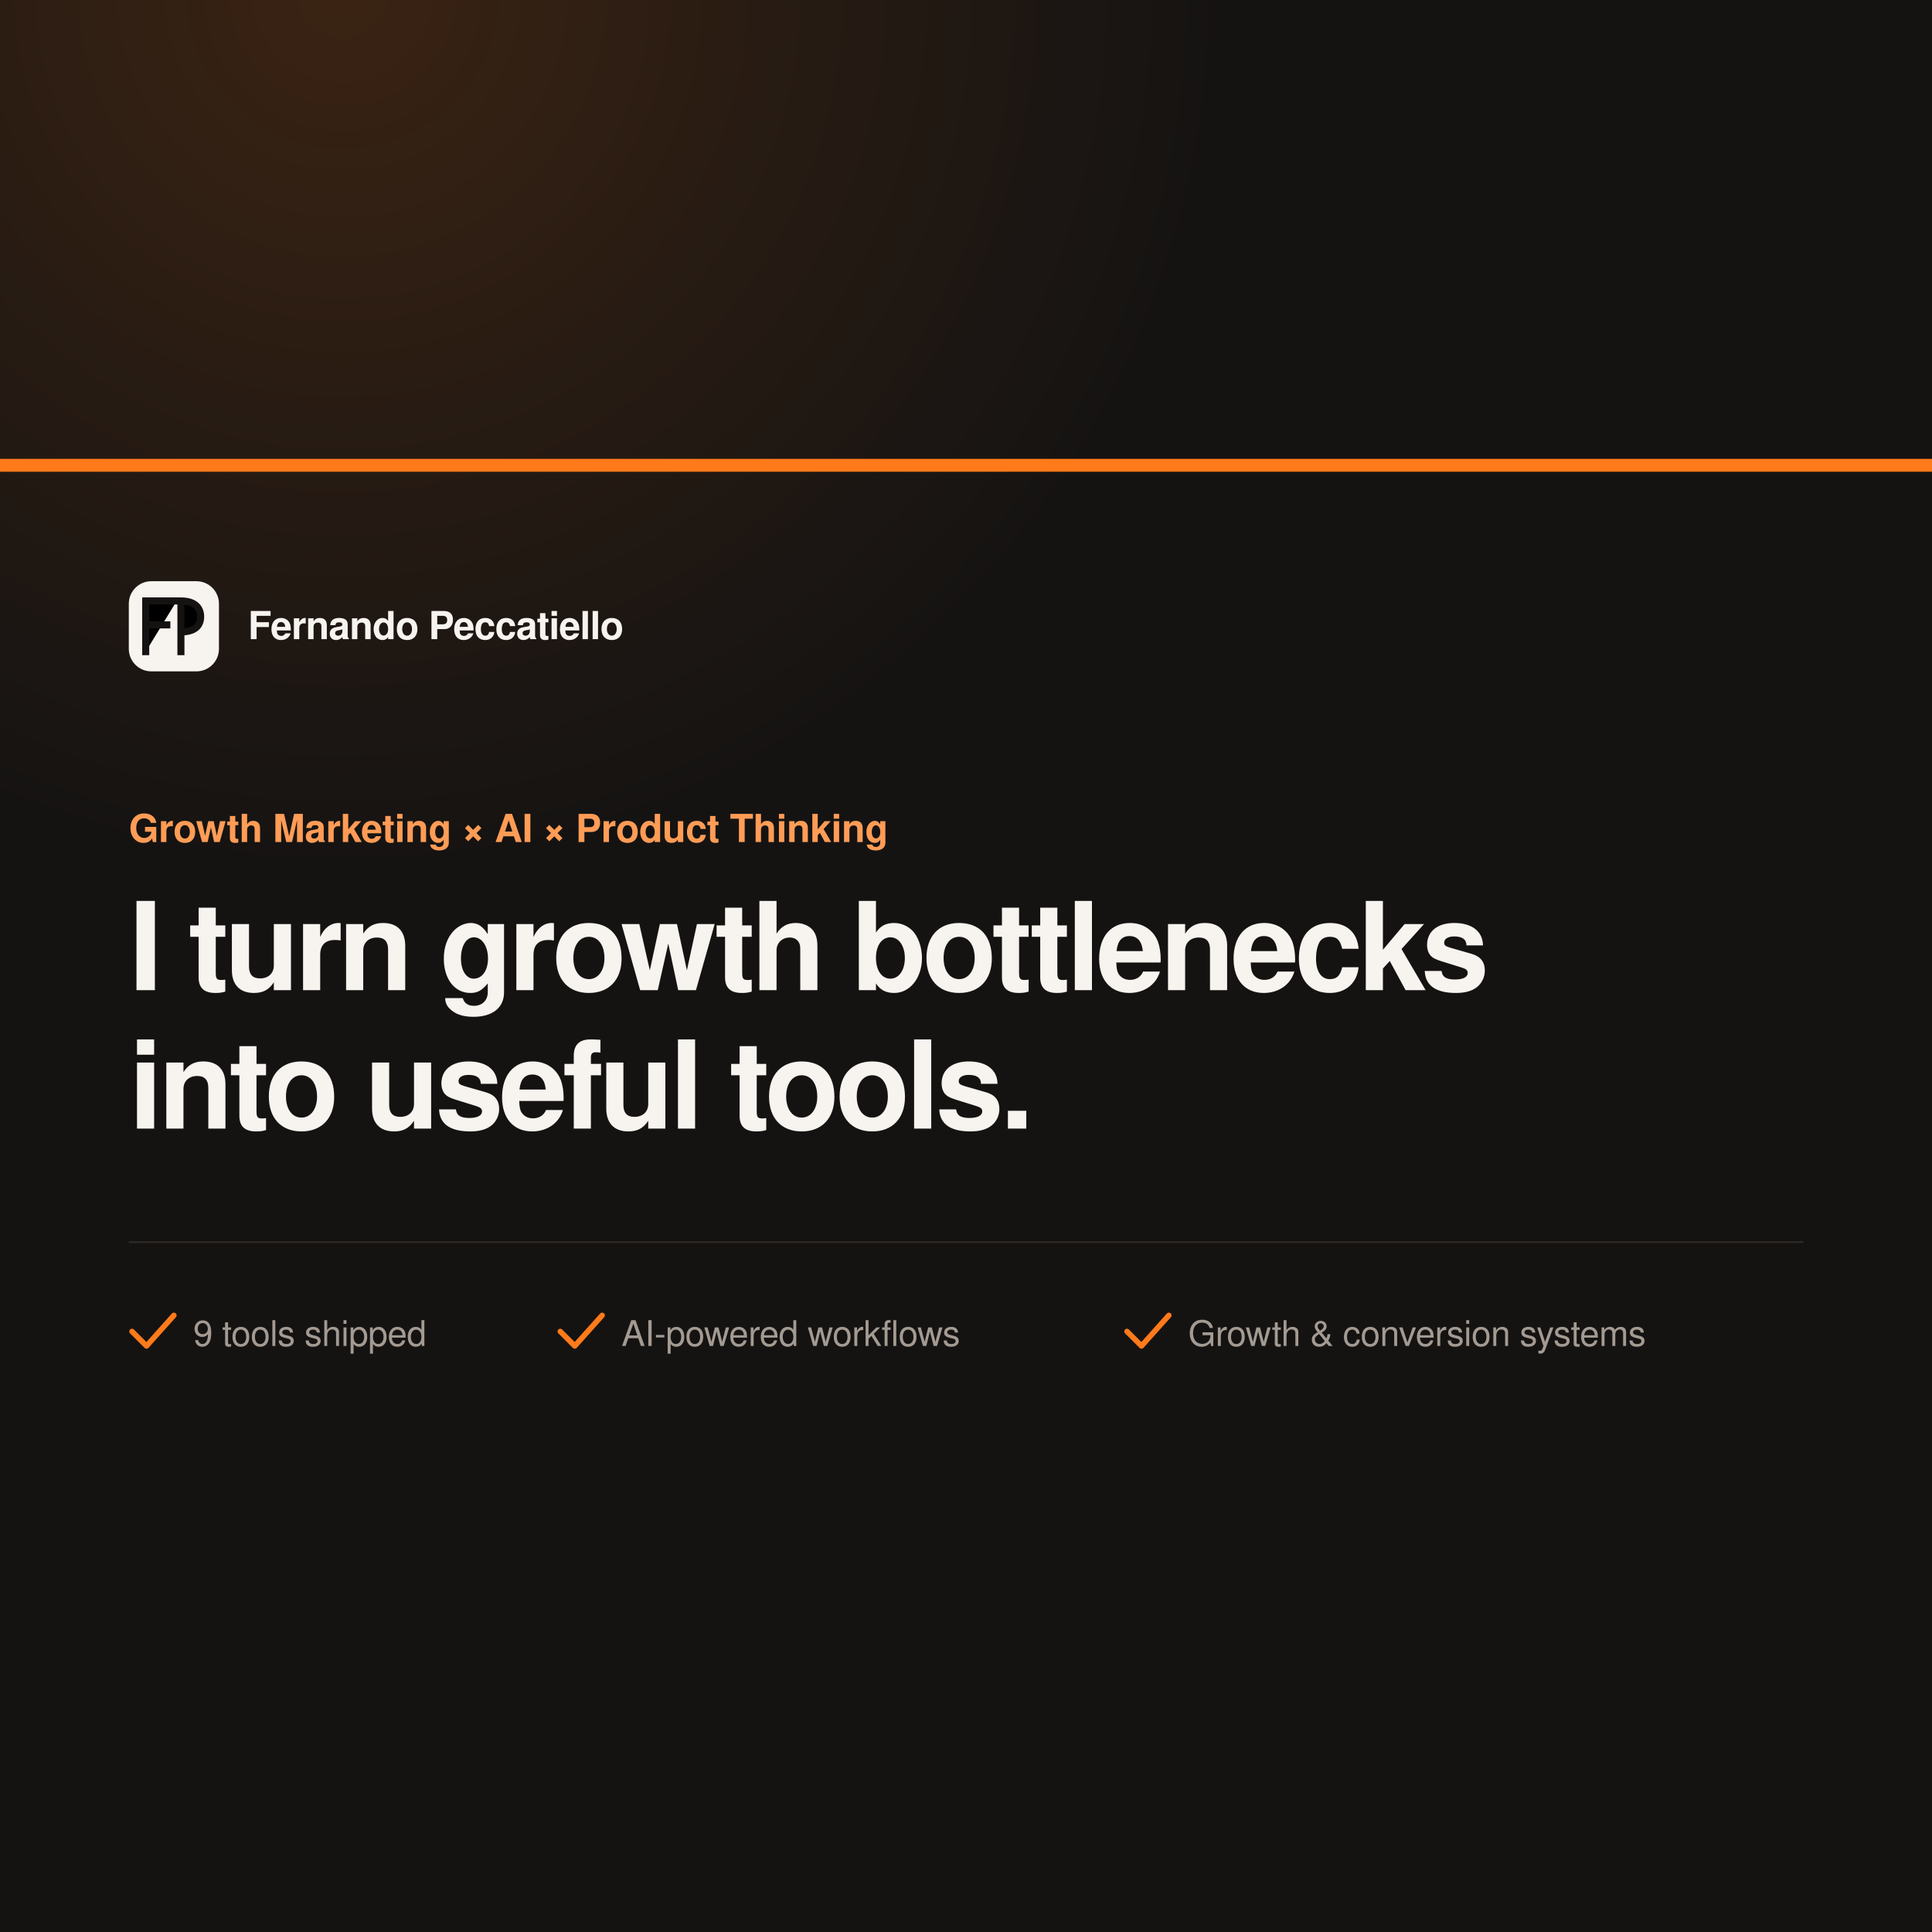
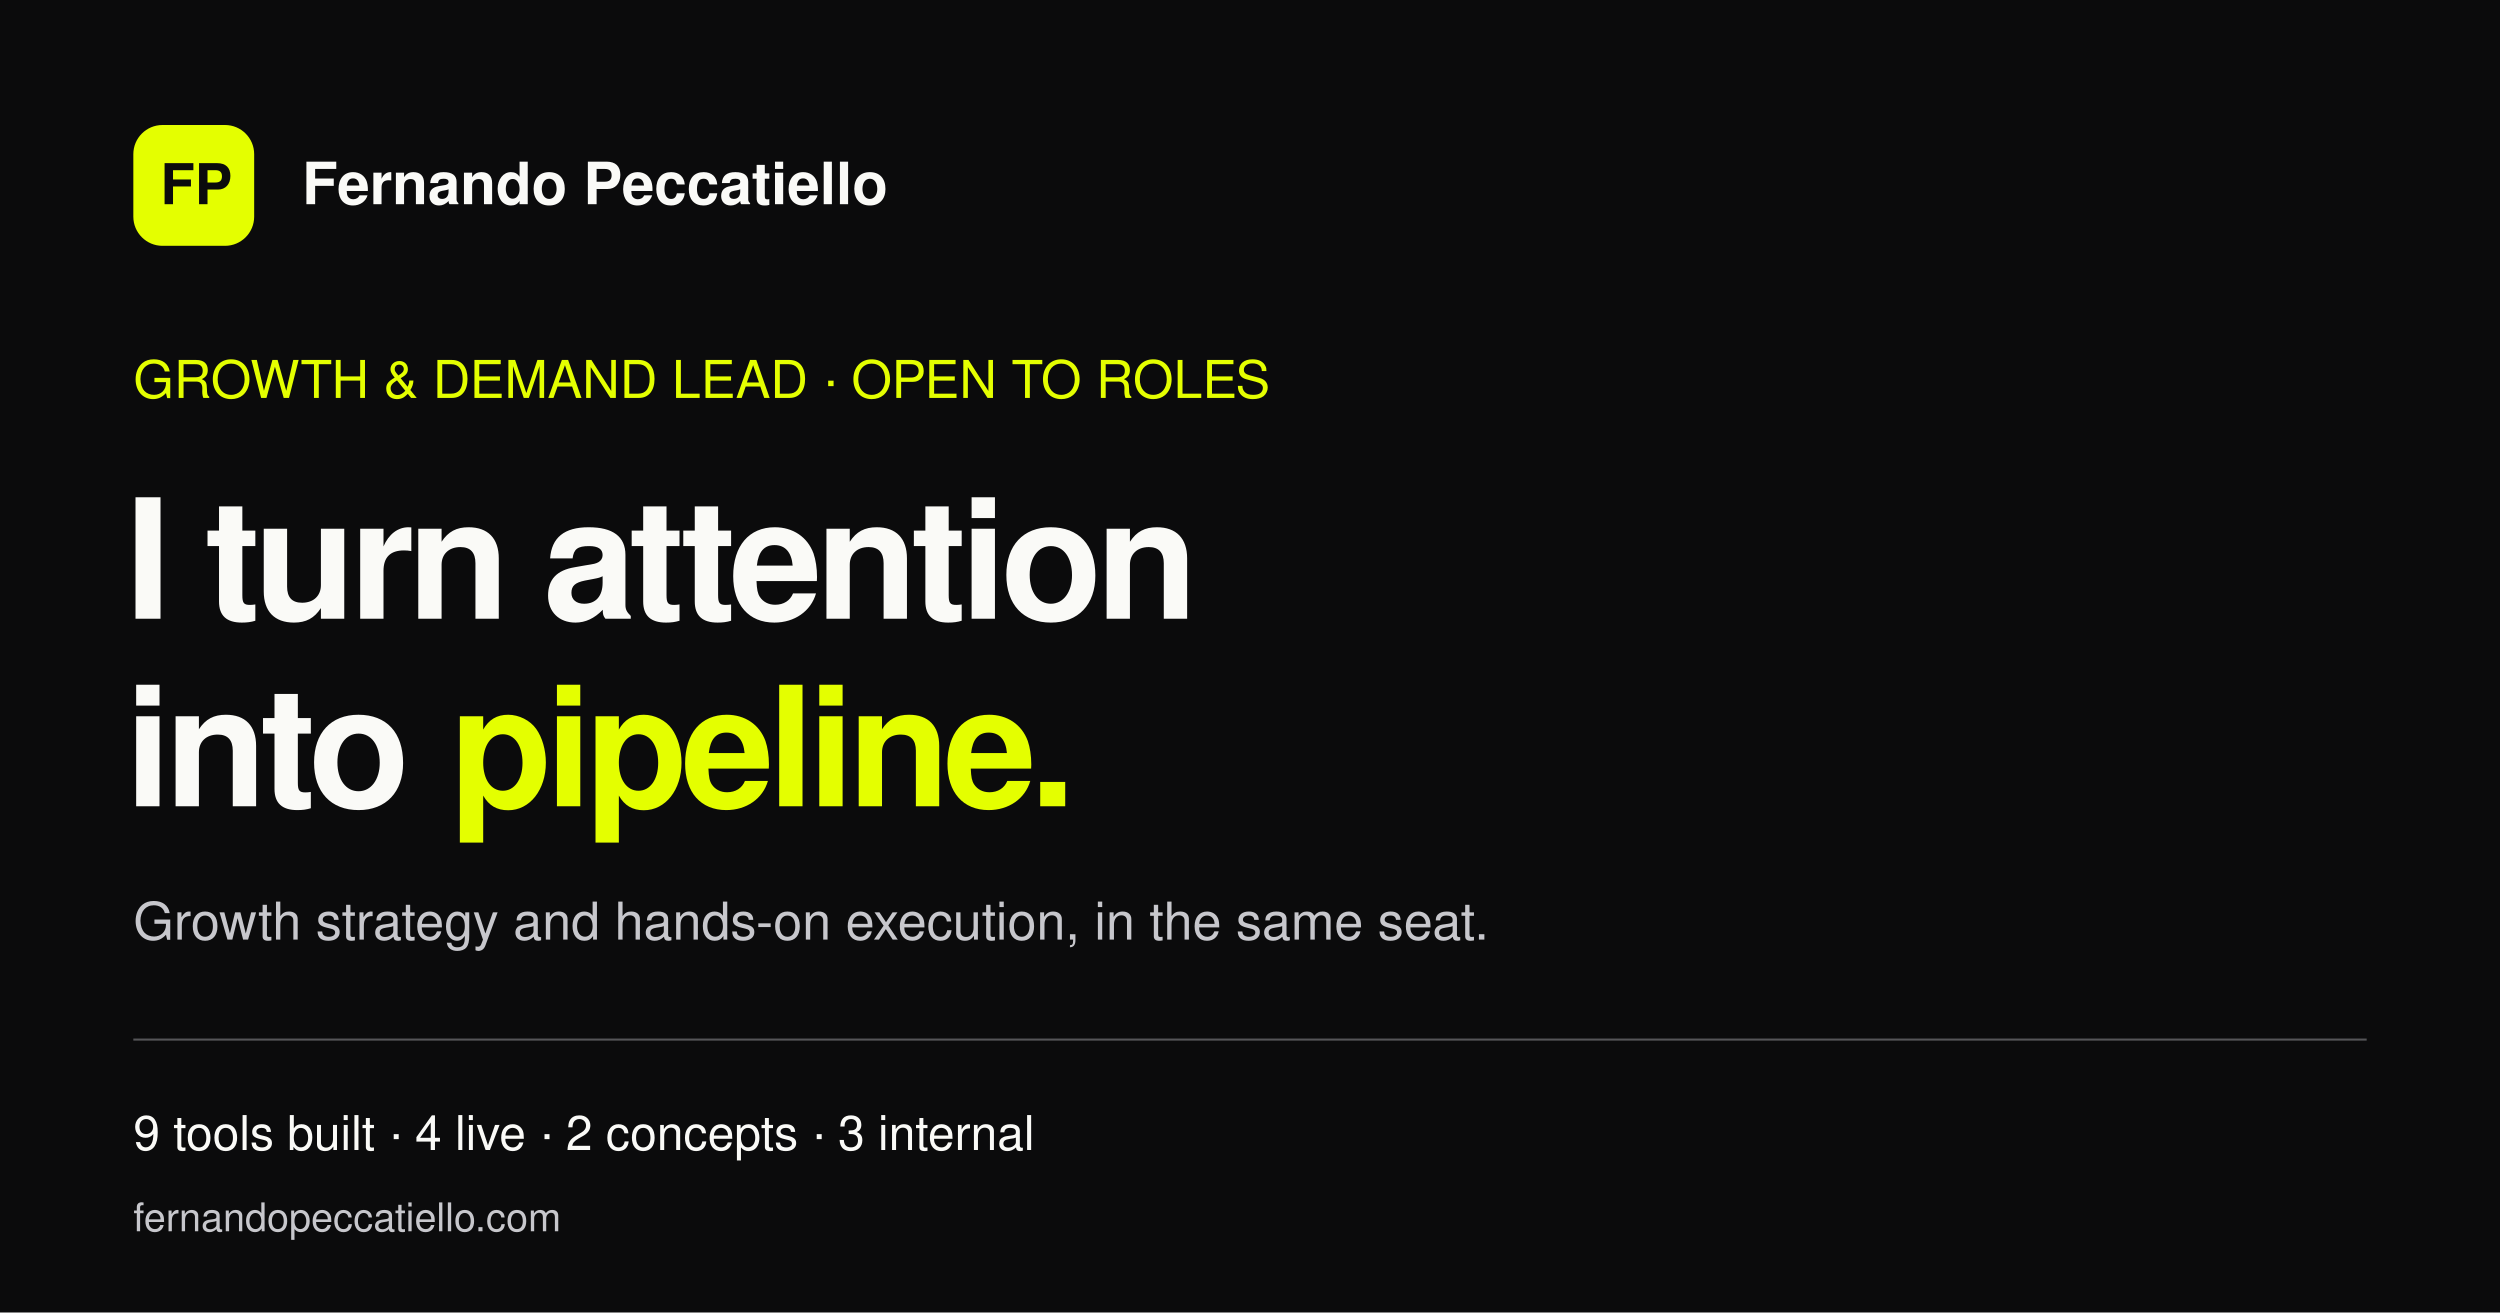
- <svg xmlns="http://www.w3.org/2000/svg" width="1200" height="1200" viewBox="0 0 1200 1200">
-   <defs>
-     <radialGradient id="glow" cx="18%" cy="0%" r="75%">
-       <stop offset="0%" stop-color="#ff7a1a" stop-opacity="0.16" />
-       <stop offset="60%" stop-color="#ff7a1a" stop-opacity="0" />
-     </radialGradient>
-   </defs>
-   <rect width="1200" height="1200" fill="#151312" />
-   <rect width="1200" height="1200" fill="url(#glow)" />
-   <g transform="translate(0,285)">
-     <rect x="0" y="0" width="1200" height="8" fill="#ff7a1a" />
-     <rect x="80" y="76" width="56" height="56" rx="14" fill="#f7f3ef" />
-     <g transform="translate(80,76) scale(1.75)">
-       <path d="M6 25V7h11M6 15.5h7.5" stroke="#151312" stroke-width="2.5" stroke-linecap="square" />
-       <path d="M18.5 25V7c4.3 0 7 1.9 7 5.6S22.8 18 18.5 18" stroke="#151312" stroke-width="2.5" stroke-linecap="square" stroke-linejoin="round" />
-     </g>
-     <text x="154" y="112" font-family="SF Pro Display, Helvetica Neue, Helvetica, sans-serif" font-size="24" font-weight="600" fill="#f7f3ef" letter-spacing="-0.4">Fernando Peccatiello</text>
-     <text x="80" y="238" font-family="SF Pro Display, Helvetica Neue, Helvetica, sans-serif" font-size="24" font-weight="600" fill="#ff9c56" letter-spacing="-0.2">Growth Marketing × AI × Product Thinking</text>
-     <text x="80" y="330" font-family="SF Pro Display, Helvetica Neue, Helvetica, sans-serif" font-size="76" font-weight="600" fill="#f7f3ef" letter-spacing="-2.6">I turn growth bottlenecks</text>
-     <text x="80" y="416" font-family="SF Pro Display, Helvetica Neue, Helvetica, sans-serif" font-size="76" font-weight="600" fill="#f7f3ef" letter-spacing="-2.6">into useful tools.</text>
-     <rect x="80" y="486" width="1040" height="1" fill="#332c27" />
-     <g font-family="SF Pro Display, Helvetica Neue, Helvetica, sans-serif" font-size="22" fill="#a39a92" letter-spacing="-0.2">
-       <path d="M82 542l9 9 17-19" stroke="#ff7a1a" stroke-width="3.4" fill="none" stroke-linecap="round" stroke-linejoin="round" />
-       <text x="120" y="551">9 tools shipped</text>
-       <path d="M348 542l9 9 17-19" stroke="#ff7a1a" stroke-width="3.4" fill="none" stroke-linecap="round" stroke-linejoin="round" />
-       <text x="386" y="551">AI-powered workflows</text>
-       <path d="M700 542l9 9 17-19" stroke="#ff7a1a" stroke-width="3.4" fill="none" stroke-linecap="round" stroke-linejoin="round" />
-       <text x="738" y="551">Growth &amp; conversion systems</text>
-     </g>
+ <svg xmlns="http://www.w3.org/2000/svg" width="1200" height="630" viewBox="0 0 1200 630" role="img" aria-labelledby="title desc">
+   <rect width="1200" height="630" fill="#0b0b0c" />
+   <rect x="64" y="60" width="58" height="58" rx="14" fill="#e4ff00" />
+   <text x="77" y="98" font-family="Helvetica Neue, Helvetica, sans-serif" font-size="27" font-weight="700" fill="#0b0b0c">FP</text>
+   <g font-family="Helvetica Neue, Helvetica, sans-serif">
+     <text x="145" y="98" font-size="28" font-weight="600" fill="#fafaf7">Fernando Peccatiello</text>
+     <text x="64" y="191" font-size="25" fill="#e4ff00">GROWTH &amp; DEMAND LEAD · OPEN TO ROLES</text>
+     <text x="60" y="297" font-size="80" font-weight="700" letter-spacing="-3" fill="#fafaf7">I turn attention</text>
+     <text x="60" y="387" font-size="80" font-weight="700" letter-spacing="-3" fill="#fafaf7">into <tspan fill="#e4ff00">pipeline.</tspan>
+     </text>
+     <text x="64" y="451" font-size="25" fill="#c7c7cc">Growth strategy and hands-on execution, in the same seat.</text>
+     <path d="M64 499H1136" stroke="#555558" />
+     <text x="64" y="552" font-size="23" fill="#fafaf7">9 tools built · 4 live · 2 concepts · 3 internal</text>
+     <text x="64" y="591" font-size="19" fill="#c7c7cc">fernandopeccatiello.com</text>
  </g>
</svg>
